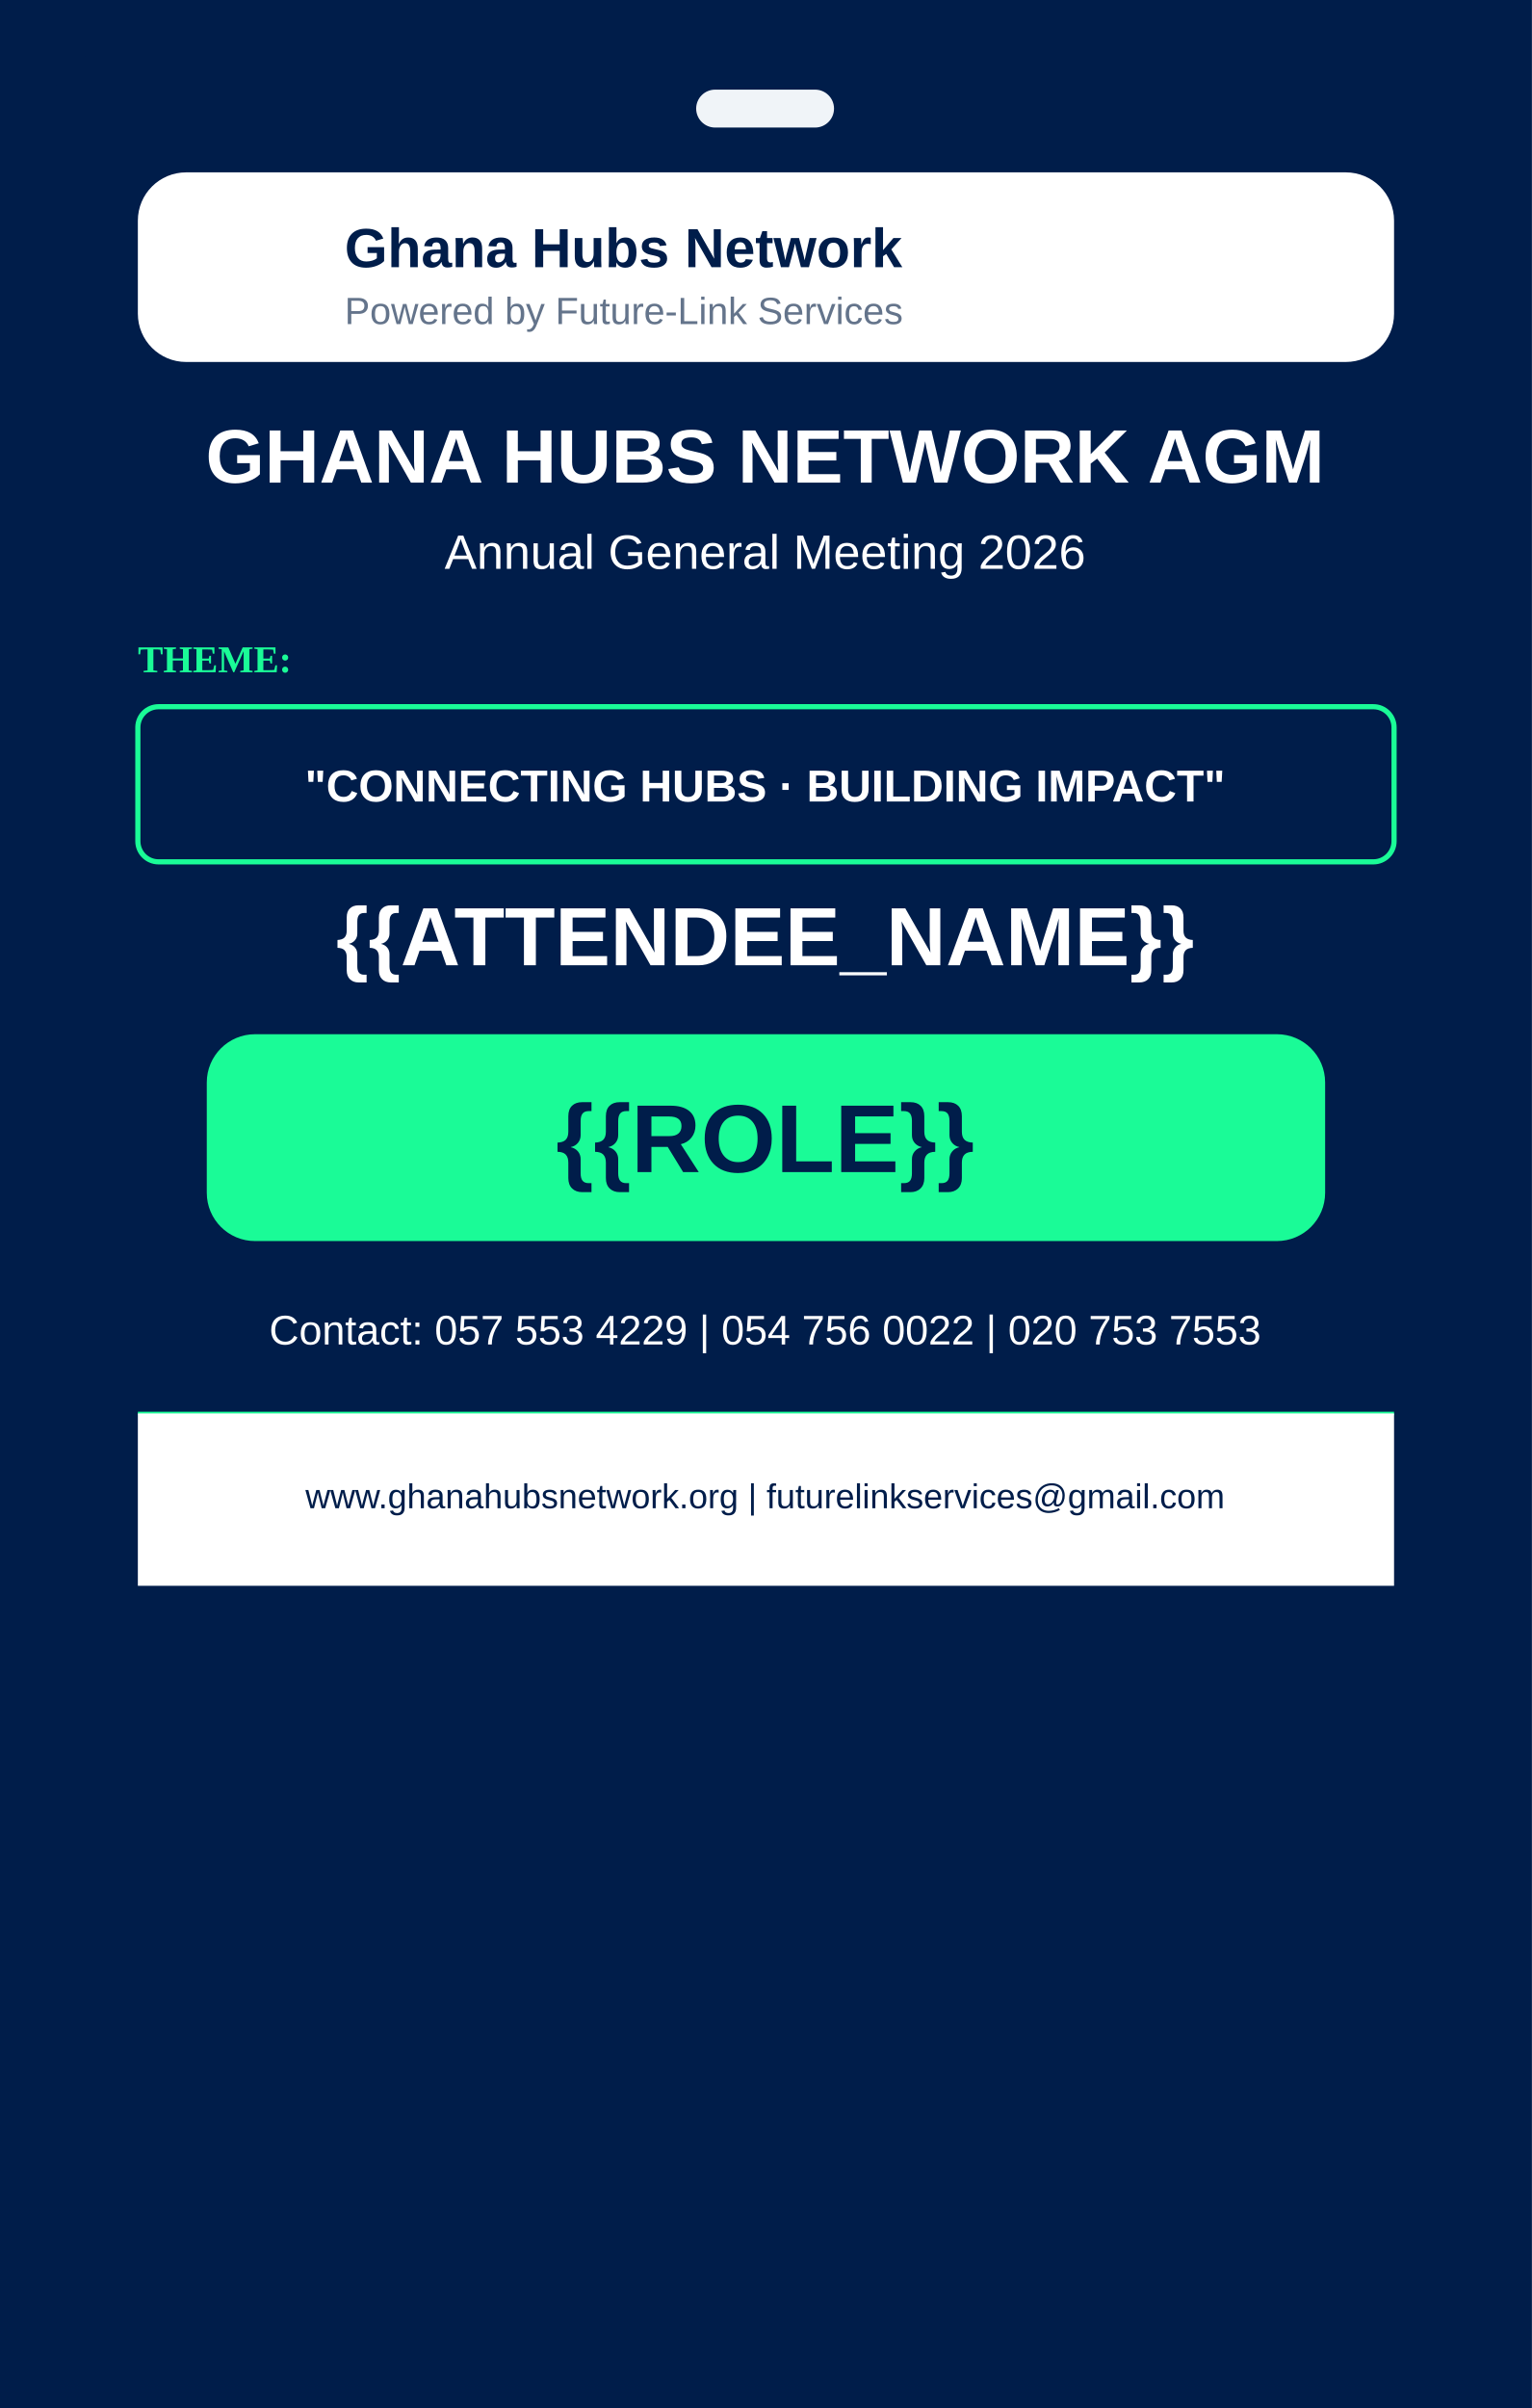
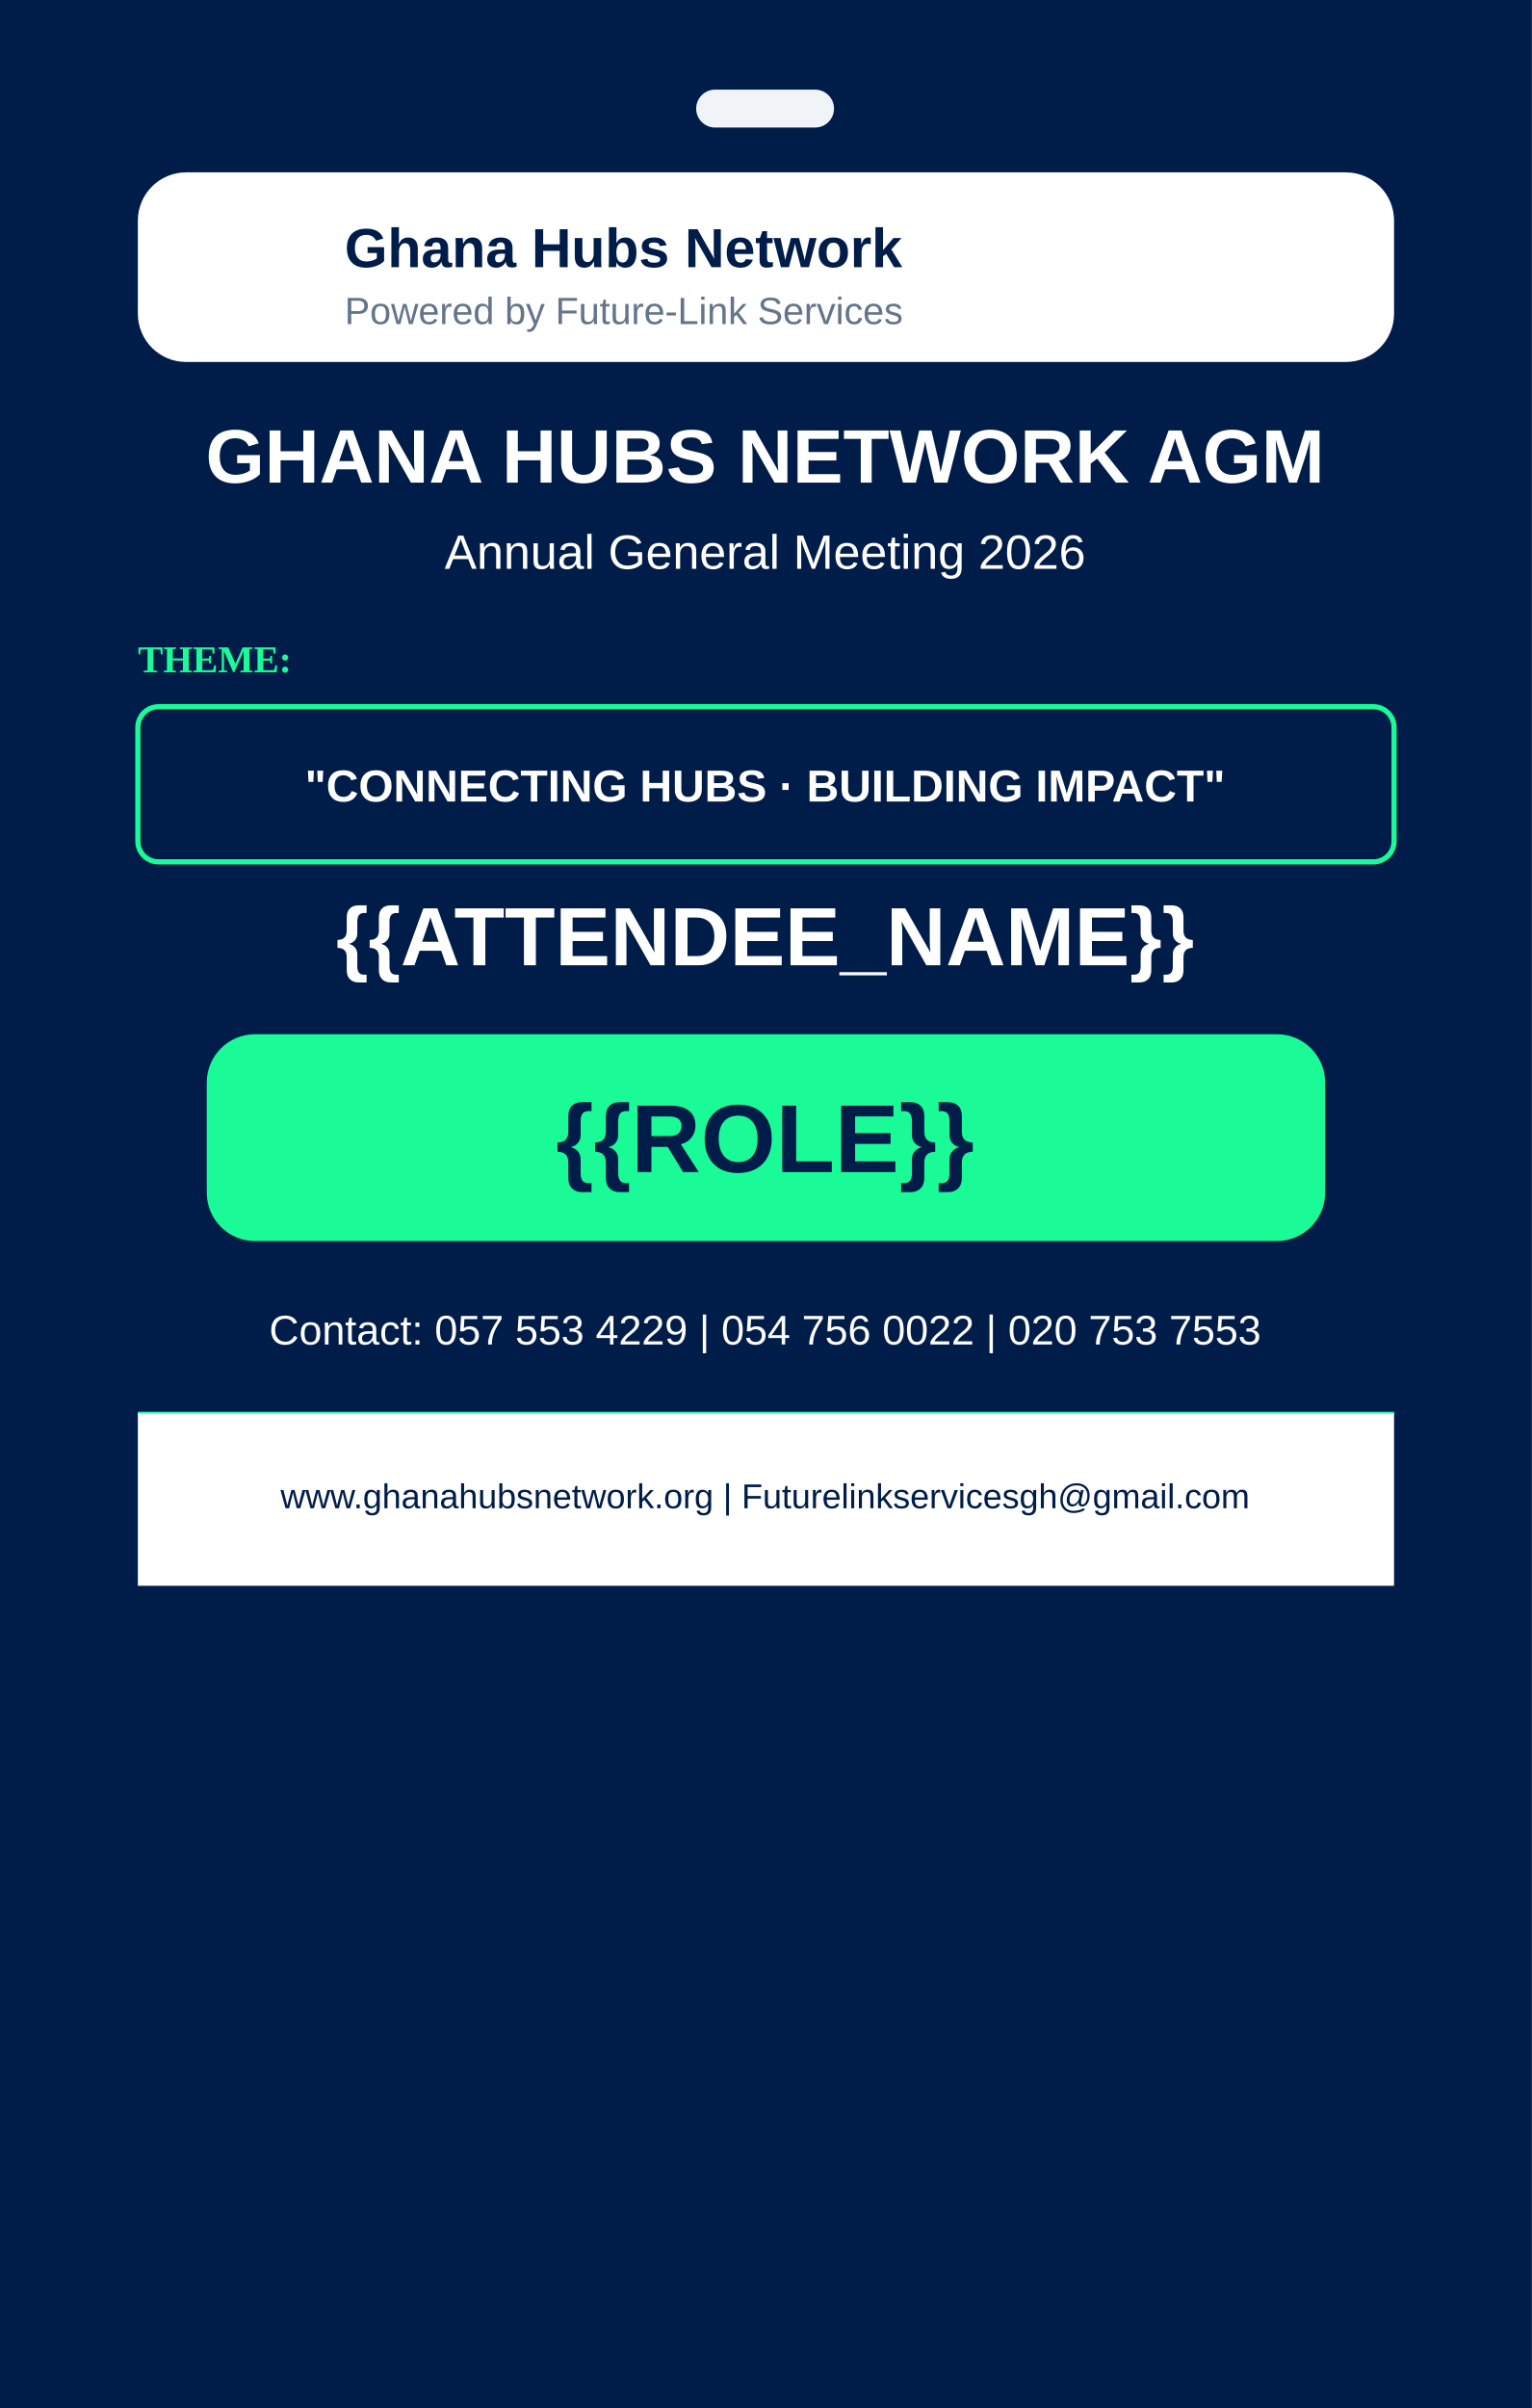
<svg xmlns="http://www.w3.org/2000/svg" width="889" height="1397" viewBox="0 0 889 1397">
  <defs>
    <style>
      .navy { fill: #001d4a; }
      .mint { fill: #1afb97; }
      .white { fill: #ffffff; }
      .text-white { fill: #ffffff; font-family: 'Arial', 'Helvetica', sans-serif; }
      .text-navy { fill: #001d4a; font-family: 'Arial', 'Helvetica', sans-serif; }
      .text-muted { fill: #64748b; font-family: 'Arial', 'Helvetica', sans-serif; }
      .bold { font-weight: 700; }
    </style>
  </defs>
  <rect class="navy" x="0" y="0" width="889" height="1397" />
  <rect class="navy" x="32" y="32" width="825" height="1333" rx="24" />
  <rect fill="#f0f4f8" x="404" y="52" width="80" height="22" rx="11" />
  <rect class="white" x="80" y="100" width="729" height="110" rx="28" />
  <text class="text-navy bold" x="200" y="155" font-size="32">Ghana Hubs Network</text>
  <text class="text-muted" x="200" y="188" font-size="22">Powered by Future-Link Services</text>
  <text class="text-white bold" x="444" y="280" font-size="44" text-anchor="middle">GHANA HUBS NETWORK AGM</text>
  <text class="text-white" x="444" y="330" font-size="28" text-anchor="middle">Annual General Meeting 2026</text>
  <text class="mint bold" x="80" y="390" font-size="22">THEME:</text>
  <rect fill="none" stroke="#1afb97" stroke-width="3" x="80" y="410" width="729" height="90" rx="12" />
  <text class="text-white bold" x="444" y="465" font-size="26" text-anchor="middle">"CONNECTING HUBS · BUILDING IMPACT"</text>
  <text class="text-white bold" x="444" y="560" font-size="48" text-anchor="middle">{{ATTENDEE_NAME}}</text>
  <rect class="mint" x="120" y="600" width="649" height="120" rx="28" />
  <text class="text-navy bold" x="444" y="680" font-size="56" text-anchor="middle">{{ROLE}}</text>
  <text class="text-white" x="444" y="780" font-size="24" text-anchor="middle">Contact: 057 553 4229 | 054 756 0022 | 020 753 7553</text>
  <line stroke="#1afb97" stroke-width="2" x1="80" y1="820" x2="809" y2="820" />
  <rect class="white" x="80" y="820" width="729" height="100" />
-   <text class="text-navy" x="444" y="875" font-size="20" text-anchor="middle">www.ghanahubsnetwork.org  |  futurelinkservices@gmail.com</text>
+   <text class="text-navy" x="444" y="875" font-size="20" text-anchor="middle">www.ghanahubsnetwork.org  |  Futurelinkservicesgh@gmail.com</text>
</svg>
